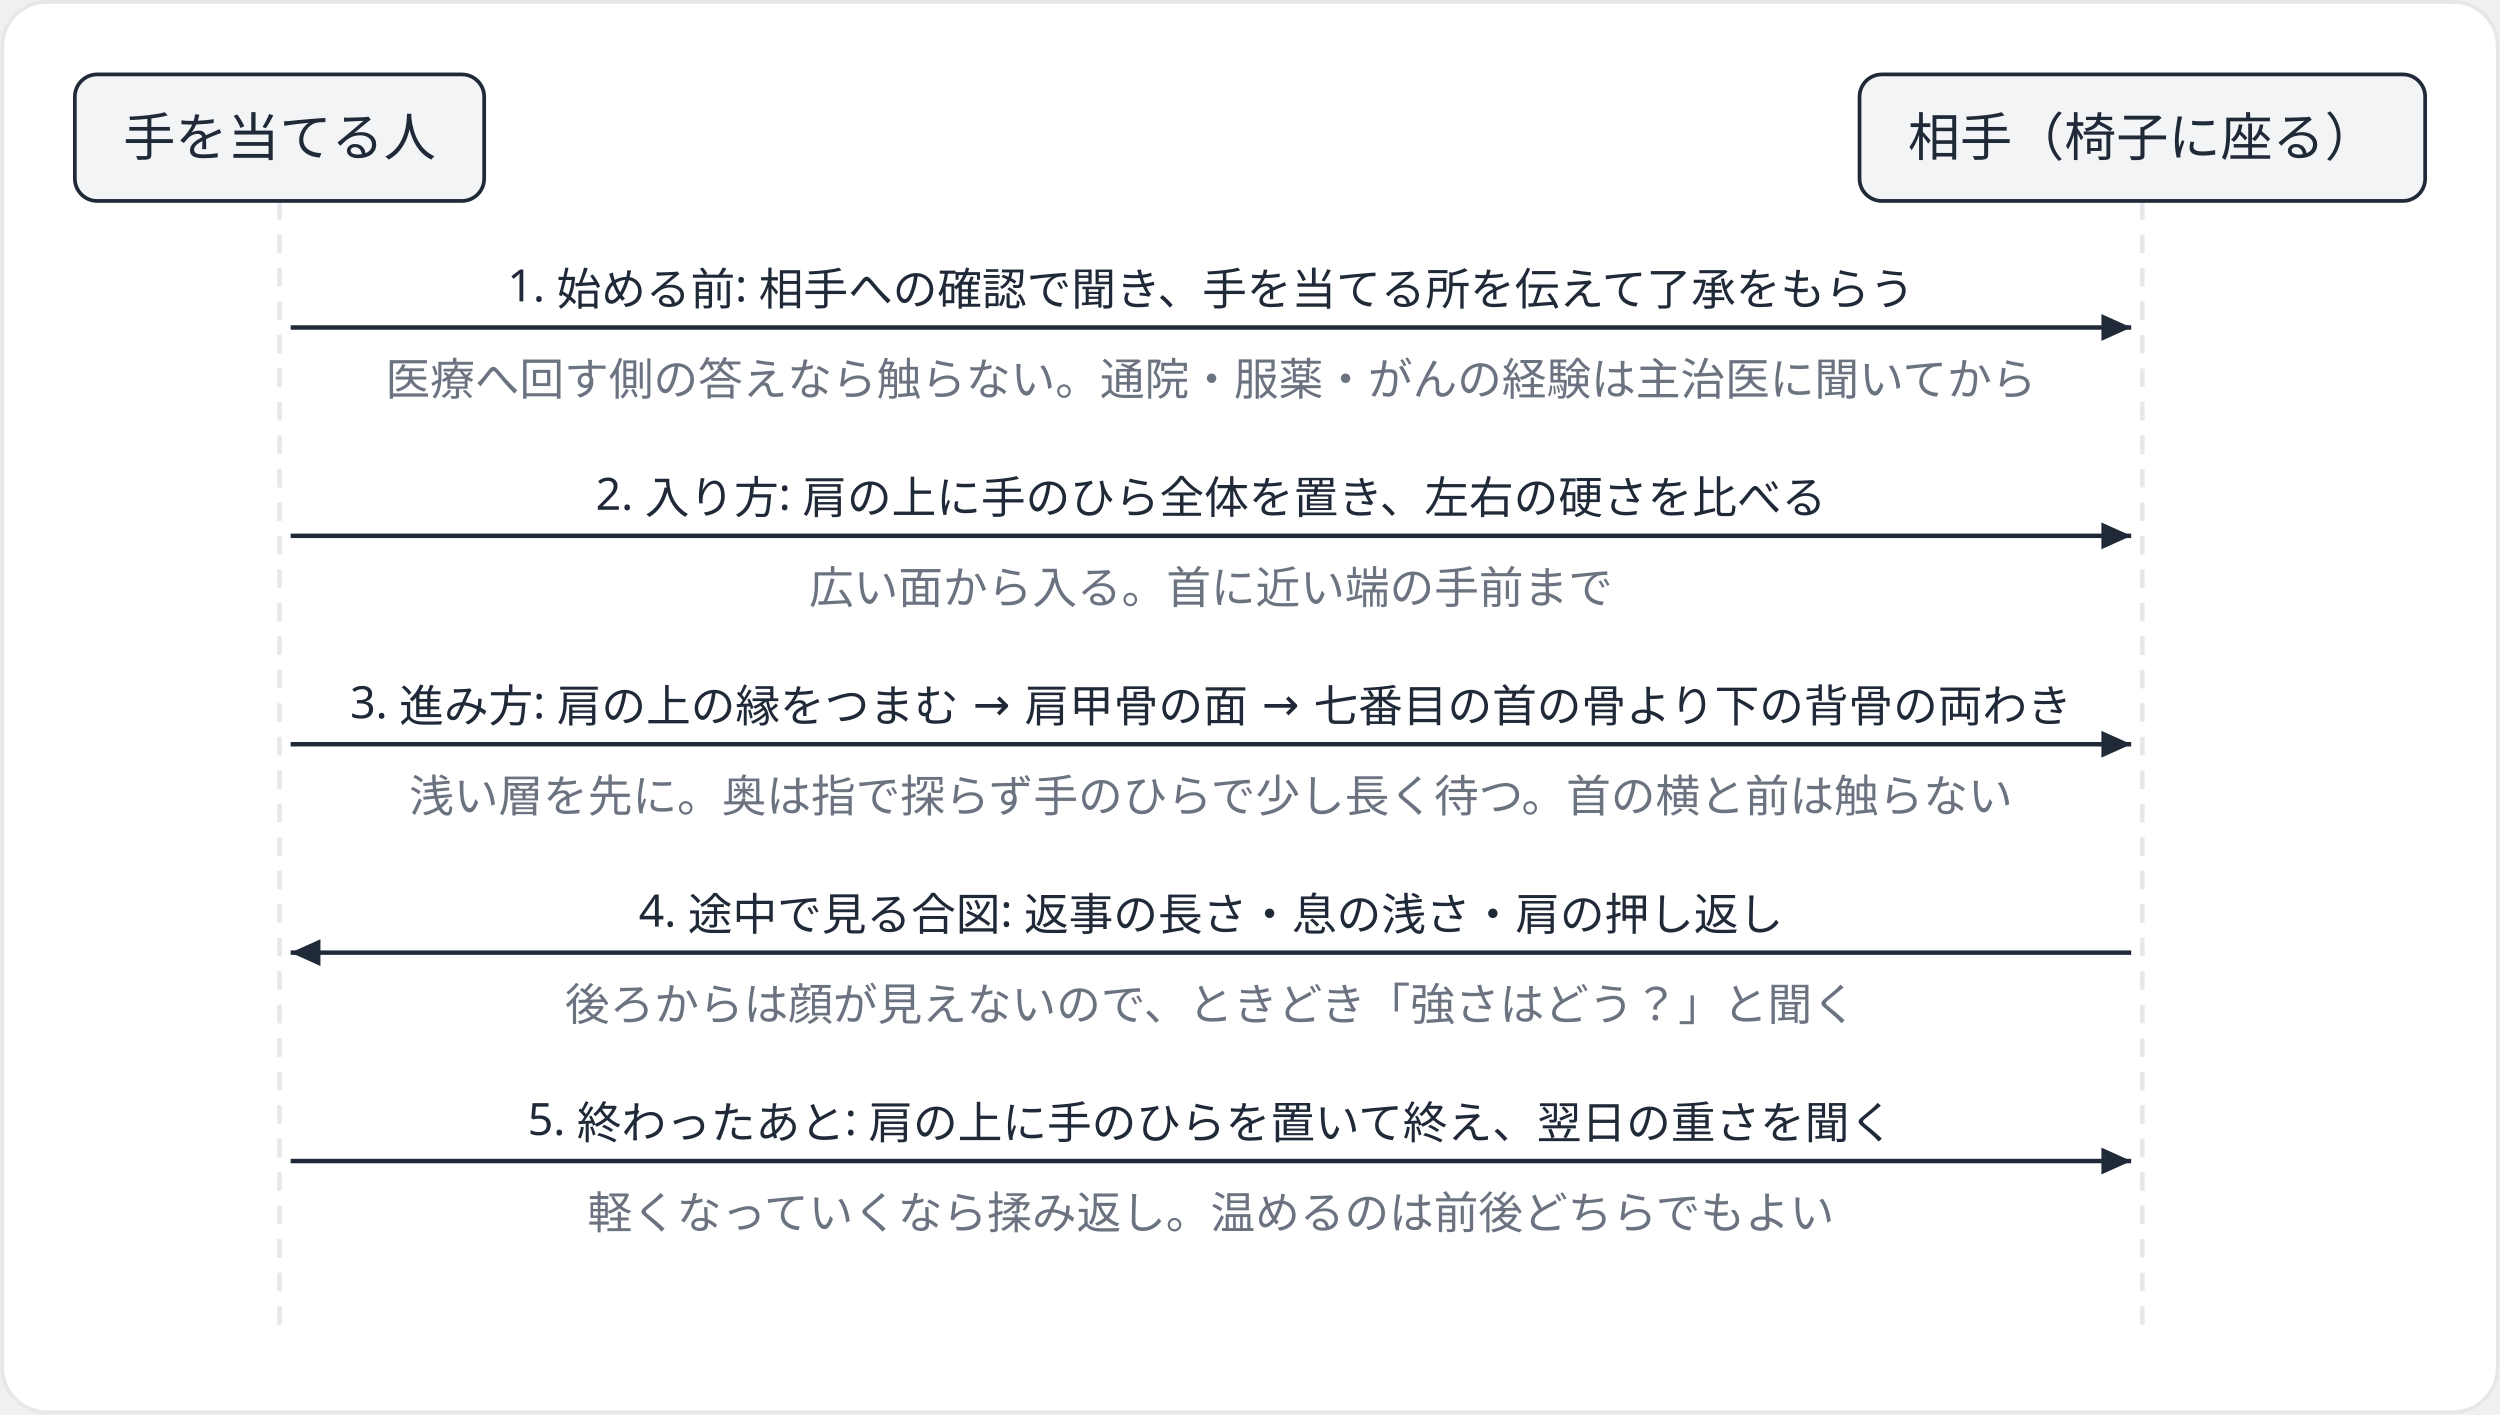
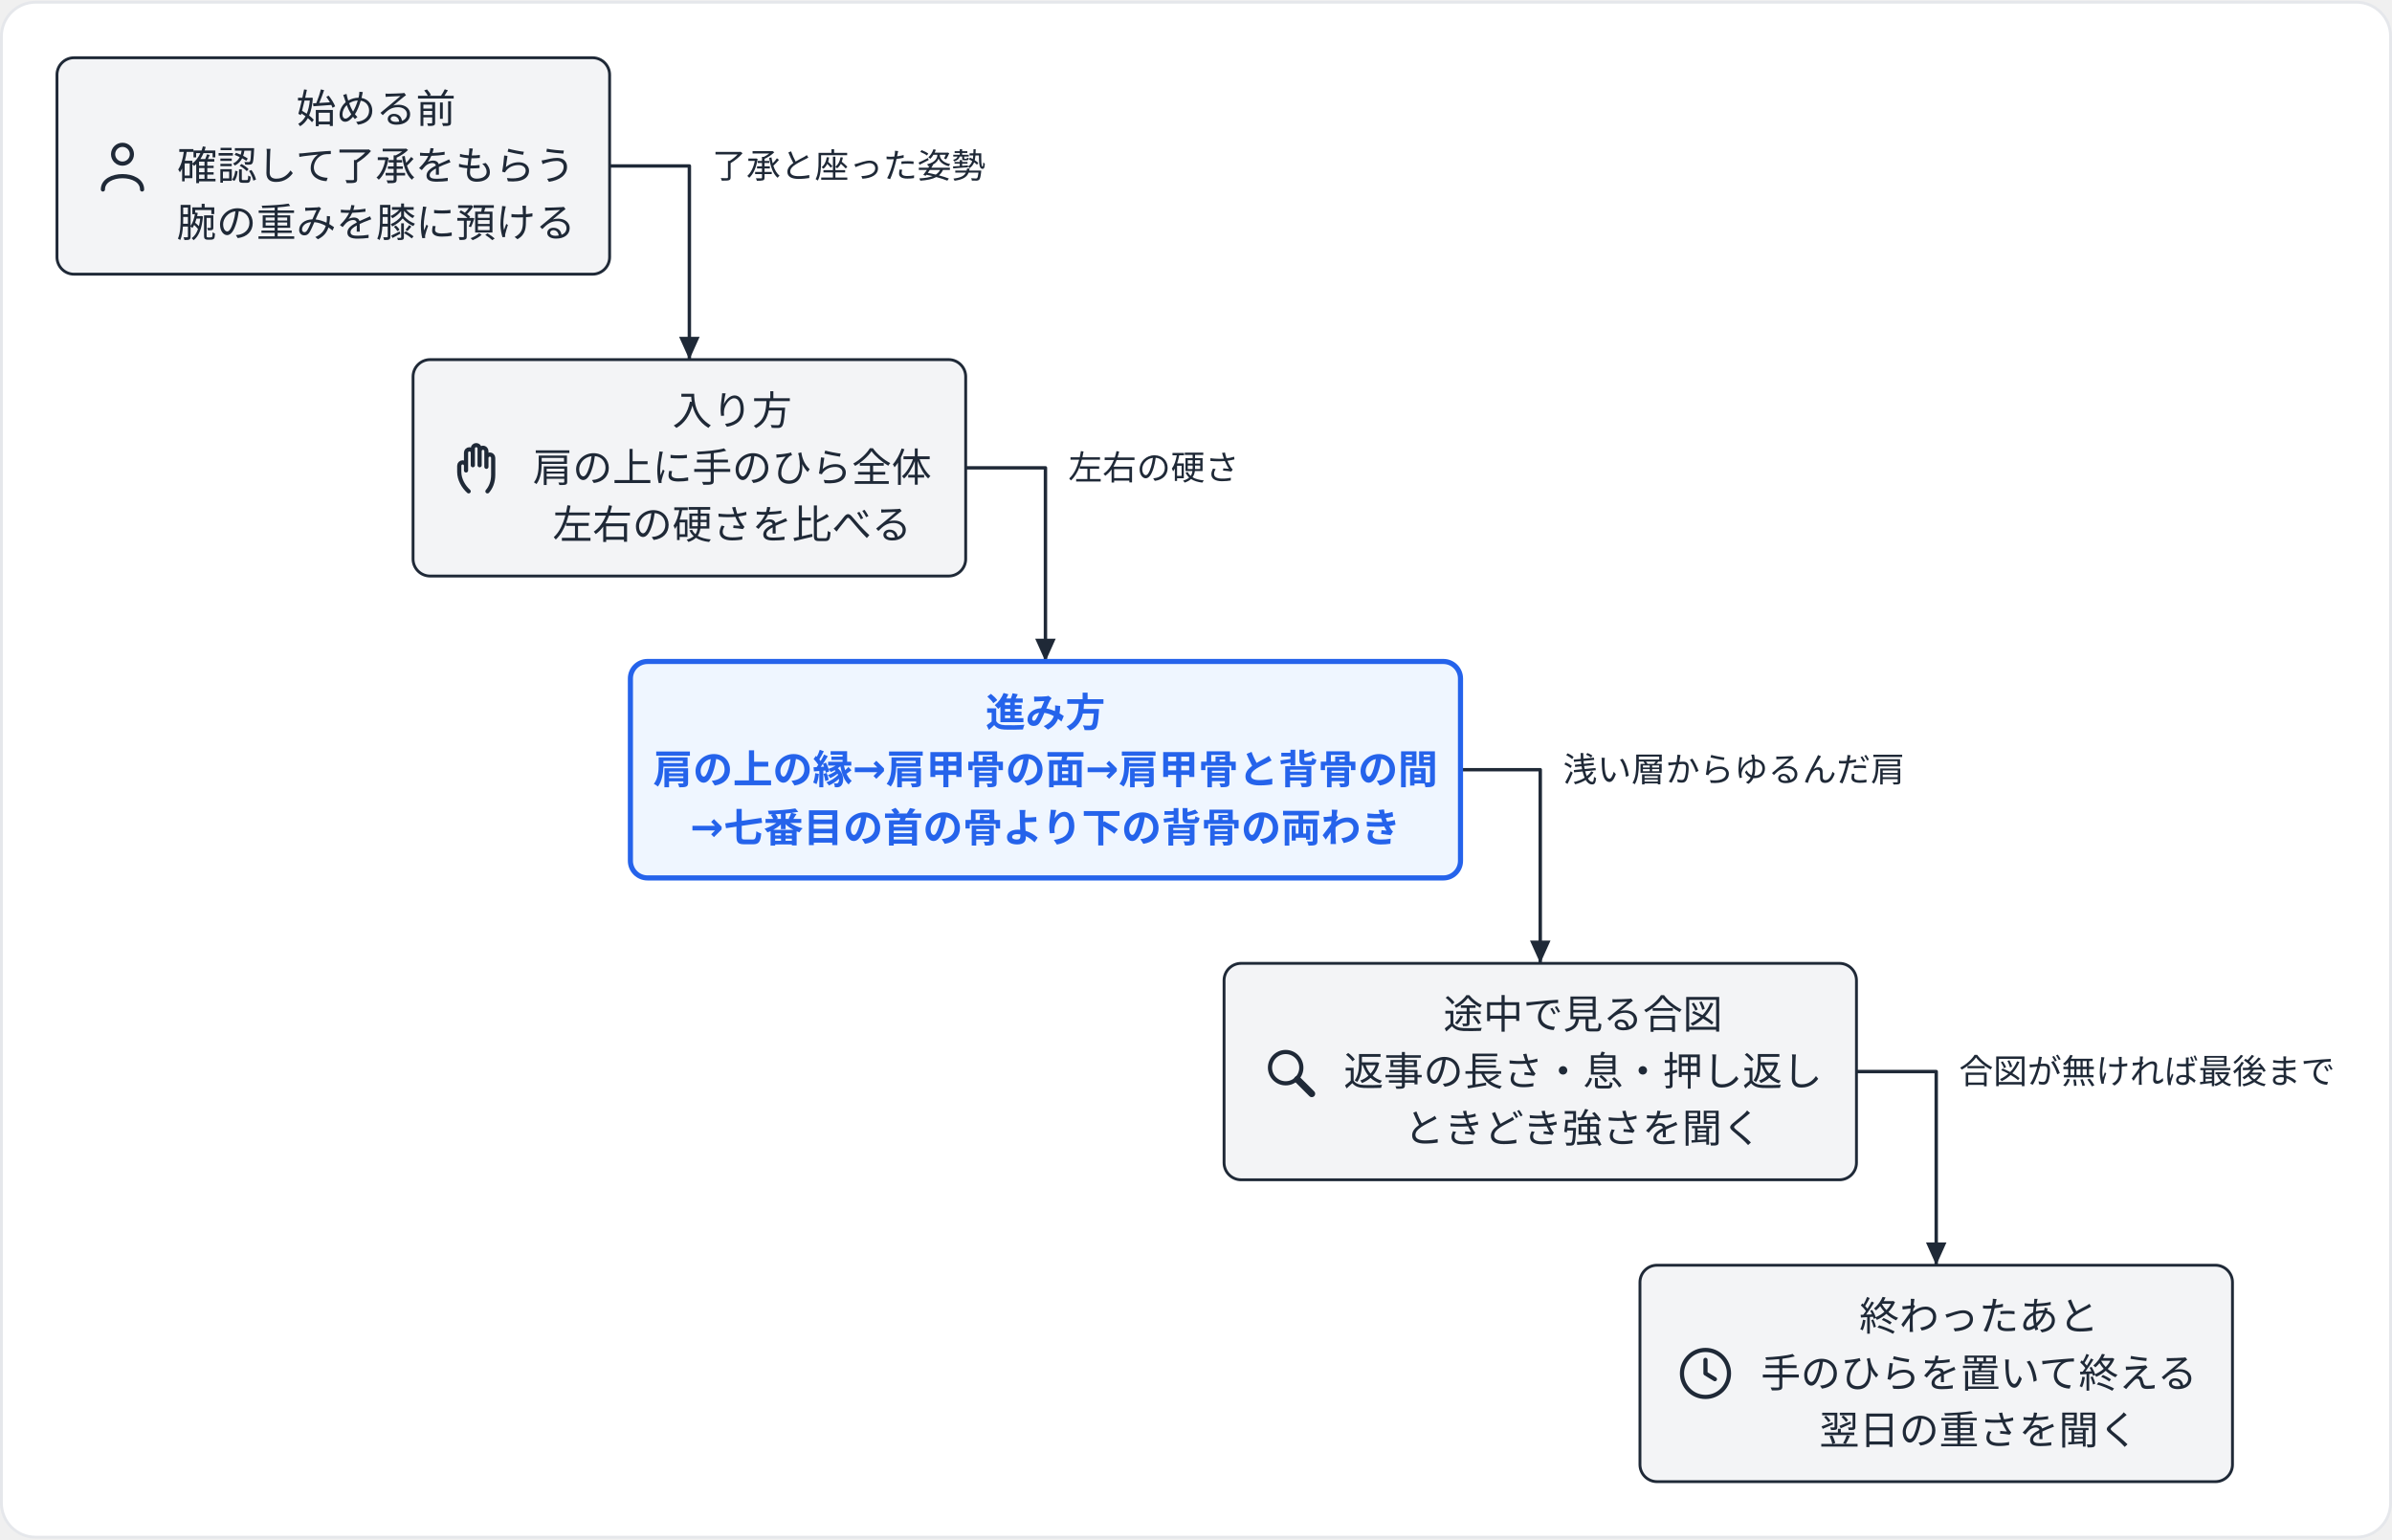
- <svg xmlns="http://www.w3.org/2000/svg" width="640" height="362" viewBox="0 0 671.6 380">
-   <rect x="0.5" y="0.5" width="670.6" height="379" rx="12" fill="#ffffff" stroke="#e5e7eb" stroke-width="1" />
+ <svg xmlns="http://www.w3.org/2000/svg" width="640" height="412" viewBox="0 0 839.7 540">
+   <rect x="0.5" y="0.5" width="838.7" height="539" rx="12" fill="#ffffff" stroke="#e5e7eb" stroke-width="1" />
  <g transform="translate(20 20)">
-     <line x1="55" y1="34" x2="55" y2="340" stroke="#e5e7eb" stroke-width="1.2" stroke-dasharray="5 4" />
-     <line x1="555.6" y1="34" x2="555.6" y2="340" stroke="#e5e7eb" stroke-width="1.2" stroke-dasharray="5 4" />
-     <rect x="0" y="0" width="110" height="34" rx="6" fill="#f3f4f6" stroke="#1f2937" stroke-width="1" />
-     <text x="55" y="21.9" font-family="Hiragino Sans, Hiragino Kaku Gothic ProN, Noto Sans JP, Yu Gothic, Meiryo, sans-serif" font-size="14" fill="#1f2937" text-anchor="middle">手を当てる人</text>
-     <rect x="479.6" y="0" width="152" height="34" rx="6" fill="#f3f4f6" stroke="#1f2937" stroke-width="1" />
-     <text x="555.6" y="21.9" font-family="Hiragino Sans, Hiragino Kaku Gothic ProN, Noto Sans JP, Yu Gothic, Meiryo, sans-serif" font-size="14" fill="#1f2937" text-anchor="middle">相手（椅子に座る）</text>
-     <polyline points="58,68 552.6,68" fill="none" stroke="#1f2937" stroke-width="1.2" stroke-linejoin="round" />
-     <polygon points="552.6,68 544.6,71.6 544.6,64.4" fill="#1f2937" />
-     <text x="305.3" y="61" font-family="Hiragino Sans, Hiragino Kaku Gothic ProN, Noto Sans JP, Yu Gothic, Meiryo, sans-serif" font-size="12" fill="#1f2937" text-anchor="middle">1. 始める前: 相手への確認で聞き、手を当てる所を伝えて了承をもらう</text>
-     <rect x="79.3" y="73" width="452" height="16" rx="3" fill="#ffffff" />
-     <text x="305.3" y="86.2" font-family="Hiragino Sans, Hiragino Kaku Gothic ProN, Noto Sans JP, Yu Gothic, Meiryo, sans-serif" font-size="12" fill="#6b7280" text-anchor="middle">医療へ回す側の答えなら触らない。通院・服薬・がんの経験は主治医に聞いてから</text>
-     <polyline points="58,124 552.6,124" fill="none" stroke="#1f2937" stroke-width="1.2" stroke-linejoin="round" />
-     <polygon points="552.6,124 544.6,127.6 544.6,120.4" fill="#1f2937" />
-     <text x="305.3" y="117" font-family="Hiragino Sans, Hiragino Kaku Gothic ProN, Noto Sans JP, Yu Gothic, Meiryo, sans-serif" font-size="12" fill="#1f2937" text-anchor="middle">2. 入り方: 肩の上に手のひら全体を置き、左右の硬さを比べる</text>
-     <rect x="193.3" y="129" width="224" height="16" rx="3" fill="#ffffff" />
-     <text x="305.3" y="142.2" font-family="Hiragino Sans, Hiragino Kaku Gothic ProN, Noto Sans JP, Yu Gothic, Meiryo, sans-serif" font-size="12" fill="#6b7280" text-anchor="middle">広い面から入る。首に近い端の手前まで</text>
-     <polyline points="58,180 552.6,180" fill="none" stroke="#1f2937" stroke-width="1.2" stroke-linejoin="round" />
-     <polygon points="552.6,180 544.6,183.6 544.6,176.4" fill="#1f2937" />
-     <text x="305.3" y="173" font-family="Hiragino Sans, Hiragino Kaku Gothic ProN, Noto Sans JP, Yu Gothic, Meiryo, sans-serif" font-size="12" fill="#1f2937" text-anchor="middle">3. 進み方: 肩の上の縁をつまむ → 肩甲骨の面 → 七番目の首の骨より下の背骨の両わき</text>
-     <rect x="85.3" y="185" width="440" height="16" rx="3" fill="#ffffff" />
-     <text x="305.3" y="198.2" font-family="Hiragino Sans, Hiragino Kaku Gothic ProN, Noto Sans JP, Yu Gothic, Meiryo, sans-serif" font-size="12" fill="#6b7280" text-anchor="middle">浅い層を先に。奥は指で探らず手のひらで少し長く待つ。首の横と前は触らない</text>
-     <polyline points="552.6,236 58,236" fill="none" stroke="#1f2937" stroke-width="1.2" stroke-linejoin="round" />
-     <polygon points="58,236 66,232.4 66,239.6" fill="#1f2937" />
-     <text x="305.3" y="229" font-family="Hiragino Sans, Hiragino Kaku Gothic ProN, Noto Sans JP, Yu Gothic, Meiryo, sans-serif" font-size="12" fill="#1f2937" text-anchor="middle">4. 途中で見る合図: 返事の長さ・息の浅さ・肩の押し返し</text>
-     <rect x="127.3" y="241" width="356" height="16" rx="3" fill="#ffffff" />
-     <text x="305.3" y="254.2" font-family="Hiragino Sans, Hiragino Kaku Gothic ProN, Noto Sans JP, Yu Gothic, Meiryo, sans-serif" font-size="12" fill="#6b7280" text-anchor="middle">後ろからは顔が見えないので、ときどき「強さはどう？」と聞く</text>
-     <polyline points="58,292 552.6,292" fill="none" stroke="#1f2937" stroke-width="1.2" stroke-linejoin="round" />
-     <polygon points="552.6,292 544.6,295.6 544.6,288.4" fill="#1f2937" />
-     <text x="305.3" y="285" font-family="Hiragino Sans, Hiragino Kaku Gothic ProN, Noto Sans JP, Yu Gothic, Meiryo, sans-serif" font-size="12" fill="#1f2937" text-anchor="middle">5. 終わったあと: 肩の上に手のひらを置いて終え、翌日の重さを聞く</text>
-     <rect x="133.3" y="297" width="344" height="16" rx="3" fill="#ffffff" />
-     <text x="305.3" y="310.2" font-family="Hiragino Sans, Hiragino Kaku Gothic ProN, Noto Sans JP, Yu Gothic, Meiryo, sans-serif" font-size="12" fill="#6b7280" text-anchor="middle">軽くなっていくなら揉み返し。温めるのは前後どちらでもよい</text>
+     <polyline points="194,38 222,38 222,106" fill="none" stroke="#1f2937" stroke-width="1.2" stroke-linejoin="round" />
+     <polygon points="222,106 218.4,98 225.6,98" fill="#1f2937" />
+     <polyline points="319,144 347,144 347,212" fill="none" stroke="#1f2937" stroke-width="1.2" stroke-linejoin="round" />
+     <polygon points="347,212 343.4,204 350.6,204" fill="#1f2937" />
+     <polyline points="492.7,250 520.7,250 520.7,318" fill="none" stroke="#1f2937" stroke-width="1.2" stroke-linejoin="round" />
+     <polygon points="520.7,318 517.1,310 524.3,310" fill="#1f2937" />
+     <polyline points="631.7,356 659.7,356 659.7,424" fill="none" stroke="#1f2937" stroke-width="1.2" stroke-linejoin="round" />
+     <polygon points="659.7,424 656.1,416 663.3,416" fill="#1f2937" />
+     <rect x="0" y="0" width="194" height="76" rx="6" fill="#f3f4f6" stroke="#1f2937" stroke-width="1" />
+     <g transform="translate(12 27) scale(0.9167)" fill="none" stroke="#1f2937" stroke-width="1.6" stroke-linecap="round" stroke-linejoin="round">
+       <circle cx="12" cy="7.5" r="3.6" />
+       <path d="M4.5 21 C4.5 14.2 19.5 14.2 19.5 21" />
+     </g>
+     <text x="112" y="22.9" font-family="Hiragino Sans, Hiragino Kaku Gothic ProN, Noto Sans JP, Yu Gothic, Meiryo, sans-serif" font-size="14" fill="#1f2937" text-anchor="middle">始める前</text>
+     <text x="112" y="42.9" font-family="Hiragino Sans, Hiragino Kaku Gothic ProN, Noto Sans JP, Yu Gothic, Meiryo, sans-serif" font-size="14" fill="#1f2937" text-anchor="middle">確認して了承をもらう</text>
+     <text x="112" y="62.9" font-family="Hiragino Sans, Hiragino Kaku Gothic ProN, Noto Sans JP, Yu Gothic, Meiryo, sans-serif" font-size="14" fill="#1f2937" text-anchor="middle">腕の重みを膝に預ける</text>
+     <rect x="125" y="106" width="194" height="76" rx="6" fill="#f3f4f6" stroke="#1f2937" stroke-width="1" />
+     <g transform="translate(137 133) scale(0.9167)" fill="none" stroke="#1f2937" stroke-width="1.6" stroke-linecap="round" stroke-linejoin="round">
+       <path d="M8.2 21 C6.2 19.2 4.6 16.4 4.6 13.6 V11.2 A1.3 1.3 0 0 1 7.2 11.2 V13 V6.2 A1.3 1.3 0 0 1 9.8 6.2 V11 V4.6 A1.3 1.3 0 0 1 12.4 4.6 V11 V5.6 A1.3 1.3 0 0 1 15 5.6 V11.6 V8.2 A1.3 1.3 0 0 1 17.6 8.2 V14.6 C17.6 17.6 16.6 19.6 15.4 21" />
+     </g>
+     <text x="237" y="128.9" font-family="Hiragino Sans, Hiragino Kaku Gothic ProN, Noto Sans JP, Yu Gothic, Meiryo, sans-serif" font-size="14" fill="#1f2937" text-anchor="middle">入り方</text>
+     <text x="237" y="148.9" font-family="Hiragino Sans, Hiragino Kaku Gothic ProN, Noto Sans JP, Yu Gothic, Meiryo, sans-serif" font-size="14" fill="#1f2937" text-anchor="middle">肩の上に手のひら全体</text>
+     <text x="237" y="168.9" font-family="Hiragino Sans, Hiragino Kaku Gothic ProN, Noto Sans JP, Yu Gothic, Meiryo, sans-serif" font-size="14" fill="#1f2937" text-anchor="middle">左右の硬さを比べる</text>
+     <rect x="201.3" y="212" width="291.4" height="76" rx="6" fill="#eff6ff" stroke="#2563eb" stroke-width="1.8" />
+     <text x="347" y="234.9" font-family="Hiragino Sans, Hiragino Kaku Gothic ProN, Noto Sans JP, Yu Gothic, Meiryo, sans-serif" font-size="14" fill="#2563eb" text-anchor="middle" font-weight="600">進み方</text>
+     <text x="347" y="254.9" font-family="Hiragino Sans, Hiragino Kaku Gothic ProN, Noto Sans JP, Yu Gothic, Meiryo, sans-serif" font-size="14" fill="#2563eb" text-anchor="middle" font-weight="600">肩の上の縁→肩甲骨の面→肩甲骨と背骨の間</text>
+     <text x="347" y="274.9" font-family="Hiragino Sans, Hiragino Kaku Gothic ProN, Noto Sans JP, Yu Gothic, Meiryo, sans-serif" font-size="14" fill="#2563eb" text-anchor="middle" font-weight="600">→七番目の首の骨より下の背骨の両わき</text>
+     <rect x="409.7" y="318" width="222" height="76" rx="6" fill="#f3f4f6" stroke="#1f2937" stroke-width="1" />
+     <g transform="translate(421.7 345) scale(0.9167)" fill="none" stroke="#1f2937" stroke-width="1.6" stroke-linecap="round" stroke-linejoin="round">
+       <circle cx="10.5" cy="10.5" r="6" />
+       <path d="M15 15 L20.5 20.5" stroke-width="2.6" />
+     </g>
+     <text x="535.7" y="340.9" font-family="Hiragino Sans, Hiragino Kaku Gothic ProN, Noto Sans JP, Yu Gothic, Meiryo, sans-serif" font-size="14" fill="#1f2937" text-anchor="middle">途中で見る合図</text>
+     <text x="535.7" y="360.9" font-family="Hiragino Sans, Hiragino Kaku Gothic ProN, Noto Sans JP, Yu Gothic, Meiryo, sans-serif" font-size="14" fill="#1f2937" text-anchor="middle">返事の長さ・息・押し返し</text>
+     <text x="535.7" y="380.9" font-family="Hiragino Sans, Hiragino Kaku Gothic ProN, Noto Sans JP, Yu Gothic, Meiryo, sans-serif" font-size="14" fill="#1f2937" text-anchor="middle">ときどき強さを聞く</text>
+     <rect x="555.7" y="424" width="208" height="76" rx="6" fill="#f3f4f6" stroke="#1f2937" stroke-width="1" />
+     <g transform="translate(567.7 451) scale(0.9167)" fill="none" stroke="#1f2937" stroke-width="1.6" stroke-linecap="round" stroke-linejoin="round">
+       <circle cx="12" cy="12" r="9" />
+       <path d="M12 6.8 V12 L15.6 14.2" />
+     </g>
+     <text x="674.7" y="446.9" font-family="Hiragino Sans, Hiragino Kaku Gothic ProN, Noto Sans JP, Yu Gothic, Meiryo, sans-serif" font-size="14" fill="#1f2937" text-anchor="middle">終わったあと</text>
+     <text x="674.7" y="466.9" font-family="Hiragino Sans, Hiragino Kaku Gothic ProN, Noto Sans JP, Yu Gothic, Meiryo, sans-serif" font-size="14" fill="#1f2937" text-anchor="middle">手のひらを置いて終える</text>
+     <text x="674.7" y="486.9" font-family="Hiragino Sans, Hiragino Kaku Gothic ProN, Noto Sans JP, Yu Gothic, Meiryo, sans-serif" font-size="14" fill="#1f2937" text-anchor="middle">翌日の重さを聞く</text>
+     <text x="230" y="42.2" font-family="Hiragino Sans, Hiragino Kaku Gothic ProN, Noto Sans JP, Yu Gothic, Meiryo, sans-serif" font-size="12" fill="#1f2937" text-anchor="start">了承と座った姿勢</text>
+     <text x="355" y="148.2" font-family="Hiragino Sans, Hiragino Kaku Gothic ProN, Noto Sans JP, Yu Gothic, Meiryo, sans-serif" font-size="12" fill="#1f2937" text-anchor="start">左右の硬さ</text>
+     <text x="528.7" y="254.2" font-family="Hiragino Sans, Hiragino Kaku Gothic ProN, Noto Sans JP, Yu Gothic, Meiryo, sans-serif" font-size="12" fill="#1f2937" text-anchor="start">浅い層からゆるんだ肩</text>
+     <text x="667.7" y="360.2" font-family="Hiragino Sans, Hiragino Kaku Gothic ProN, Noto Sans JP, Yu Gothic, Meiryo, sans-serif" font-size="12" fill="#1f2937" text-anchor="start">合図が無ければ最後まで</text>
  </g>
</svg>
